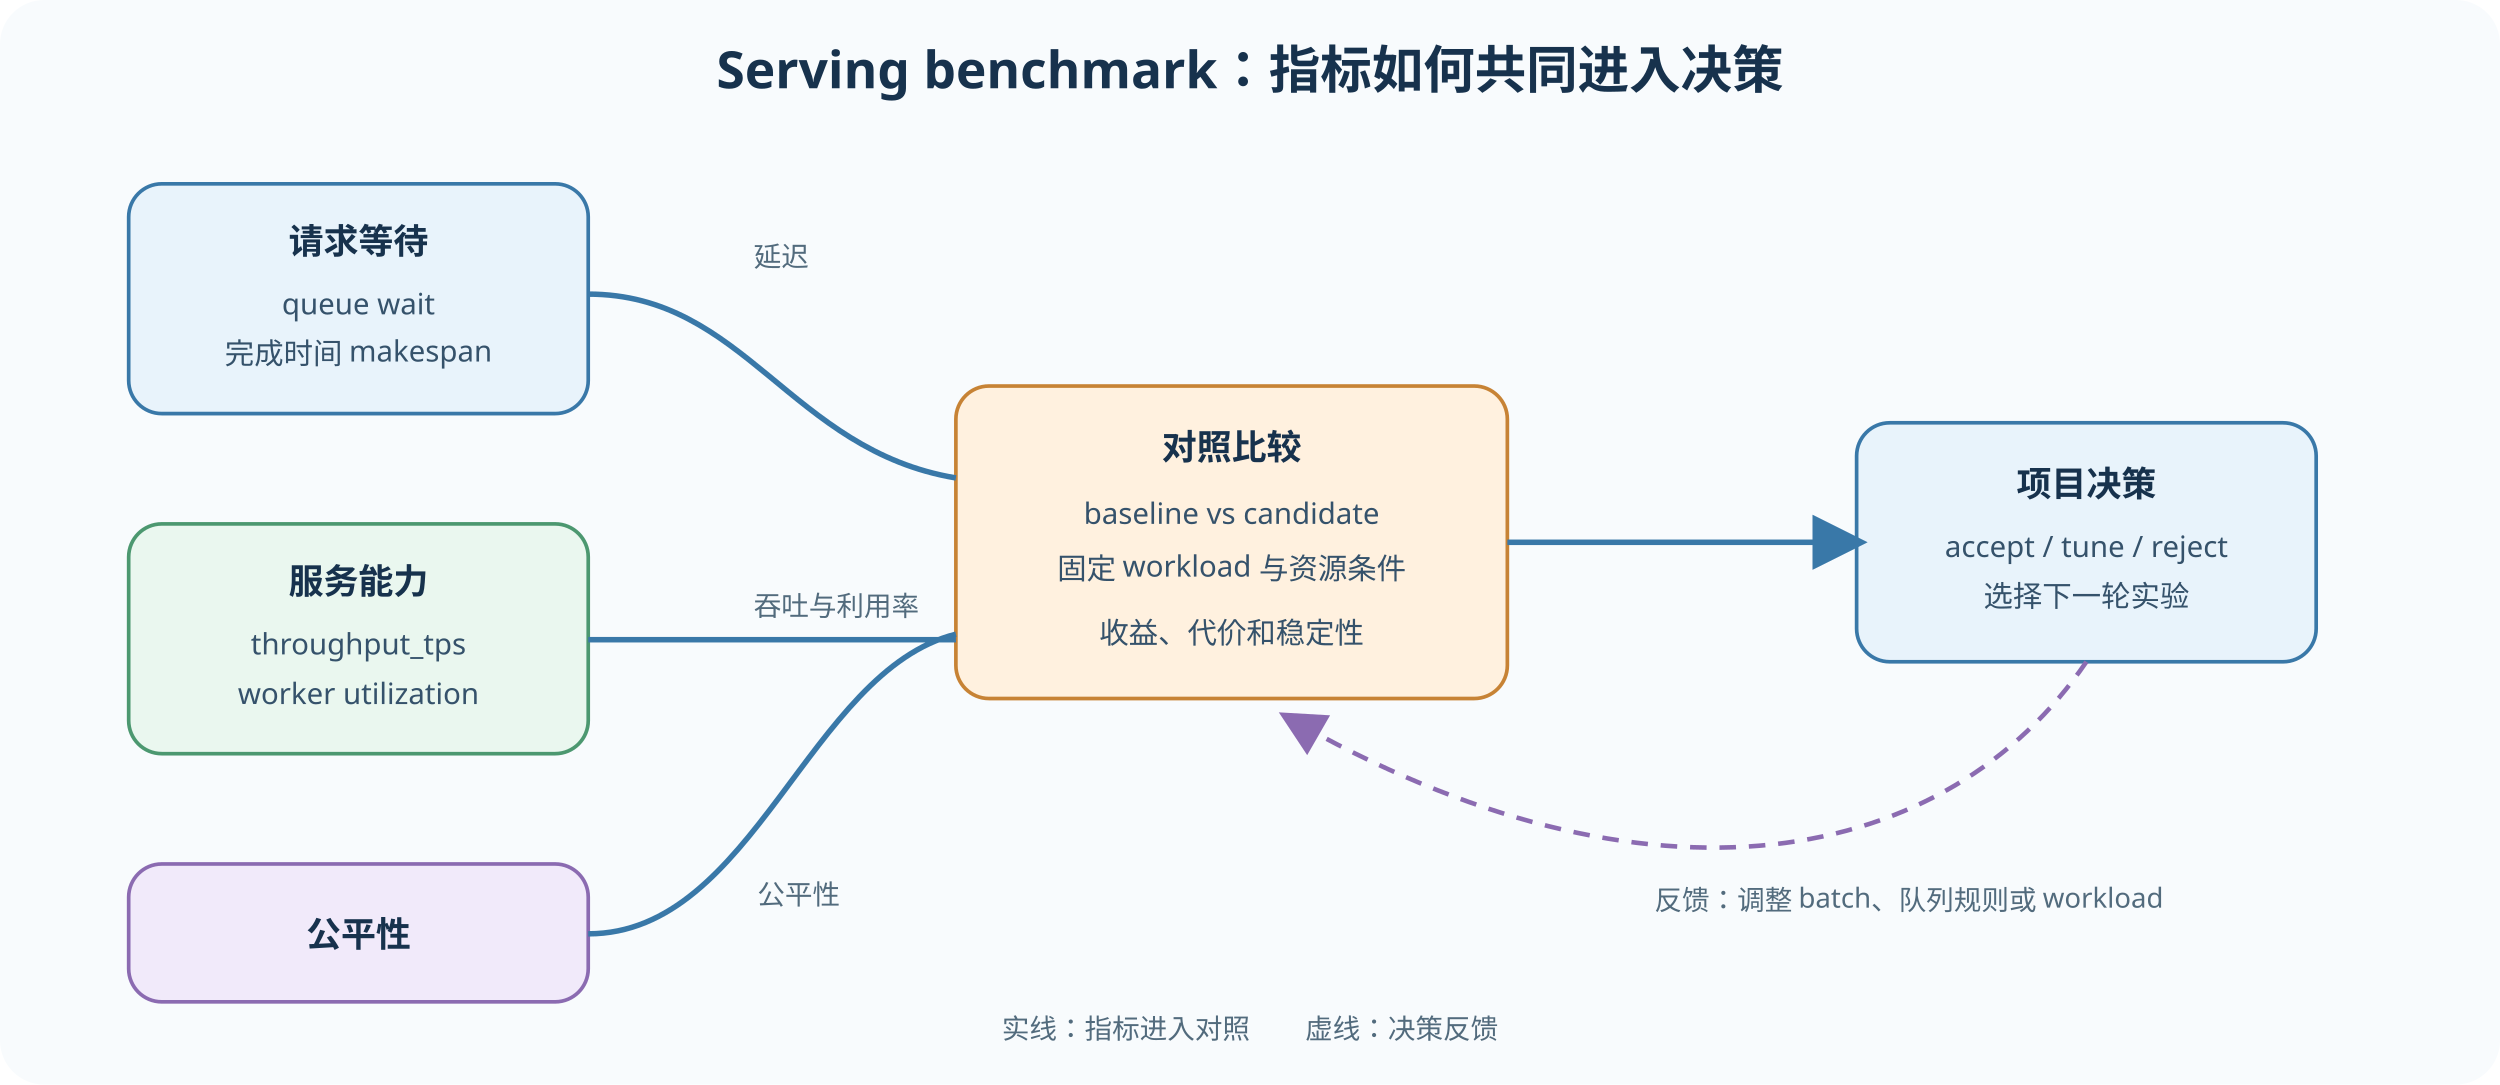
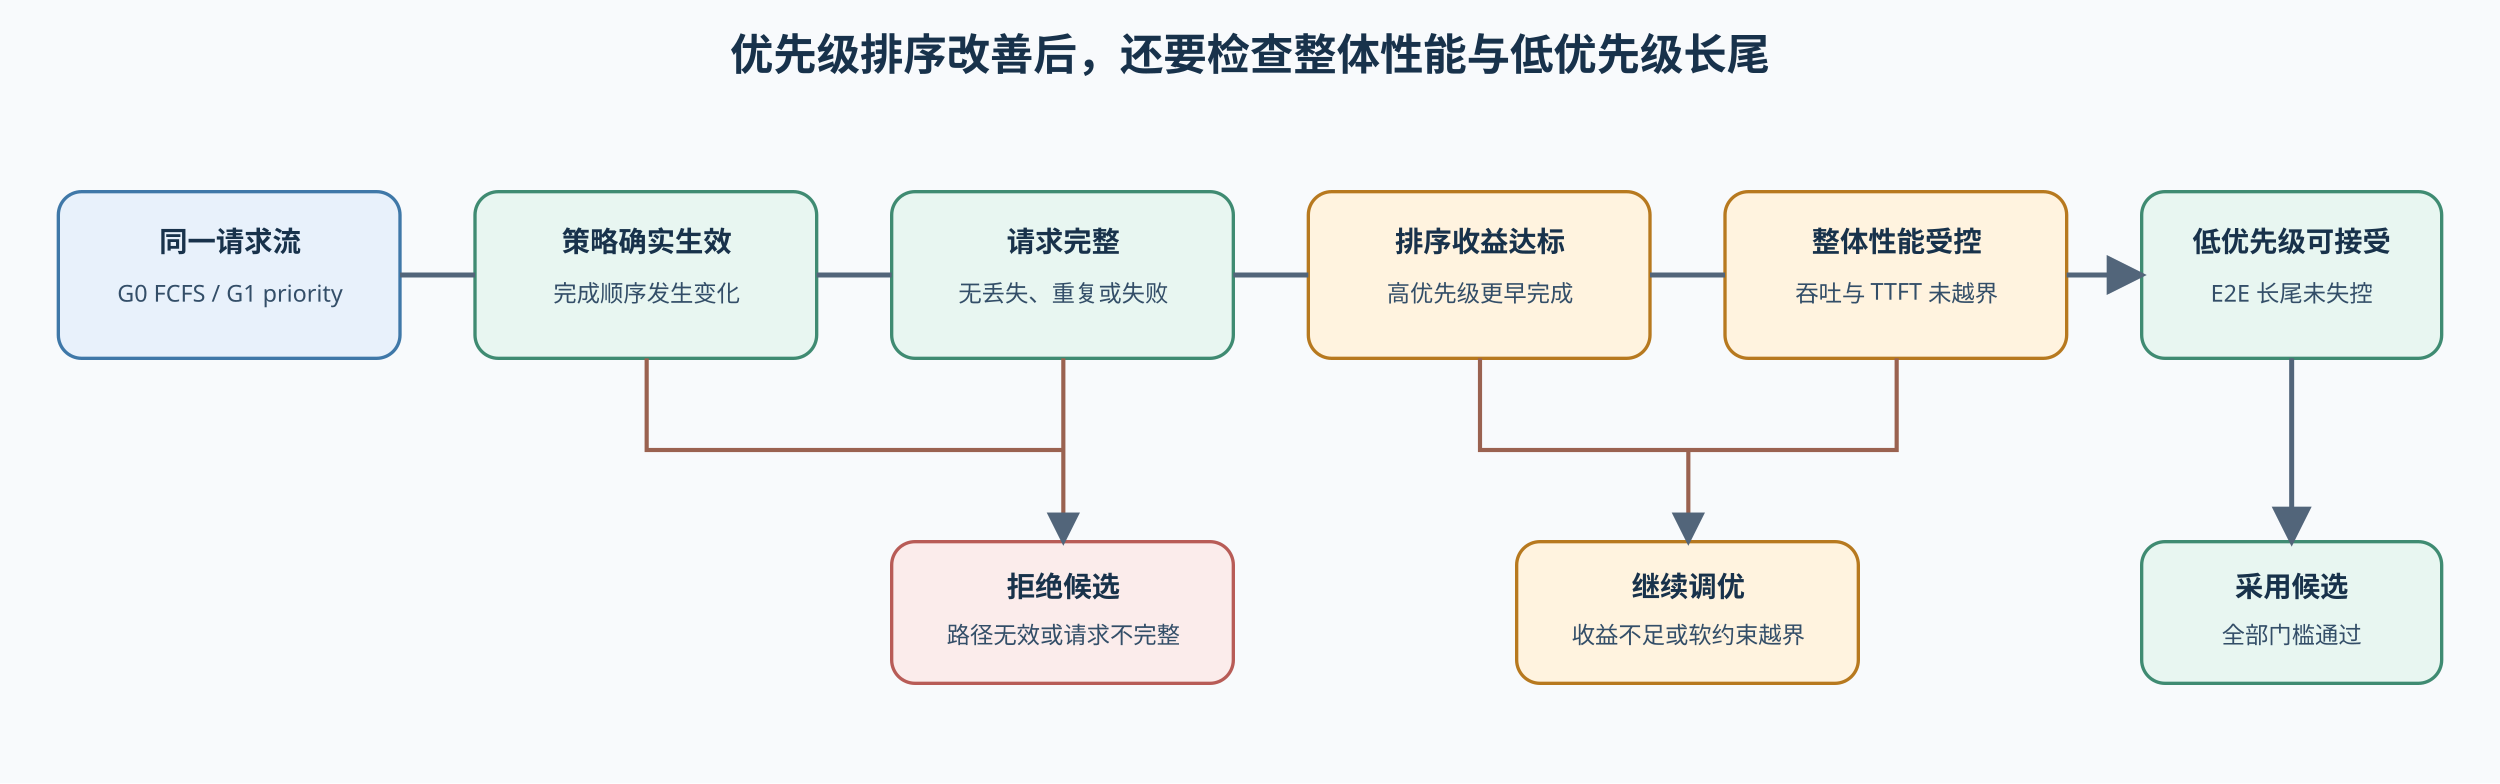
- <svg xmlns="http://www.w3.org/2000/svg" width="1360" height="590" viewBox="0 0 1360 590">
+ <svg xmlns="http://www.w3.org/2000/svg" width="1500" height="470" viewBox="0 0 1500 470" role="img" aria-labelledby="svg-title svg-desc">
  <defs>
-     <style>.title{font:700 28px sans-serif;fill:#17324d}.h{font:700 19px sans-serif;fill:#17324d}.t{font:16px sans-serif;fill:#35526b}.s{font:15px sans-serif;fill:#526b7d}.line{stroke:#3978a8;stroke-width:3;fill:none;marker-end:url(#a)}.dash{stroke:#8b6bb1;stroke-width:2.5;stroke-dasharray:9 7;fill:none;marker-end:url(#p)}.b{fill:#e8f3fb;stroke:#3978a8;stroke-width:2}.g{fill:#eaf7ef;stroke:#4c9870;stroke-width:2}.o{fill:#fff1df;stroke:#c78335;stroke-width:2}.p{fill:#f1eafa;stroke:#8b6bb1;stroke-width:2}</style>
-     <marker id="a" markerWidth="10" markerHeight="10" refX="8" refY="5" orient="auto">
-       <path d="M0 0L10 5L0 10Z" fill="#3978a8" />
+     <marker id="arrow" markerWidth="8" markerHeight="8" refX="7" refY="4" orient="auto">
+       <path d="M0 0L8 4L0 8Z" fill="#52657a" />
    </marker>
-     <marker id="p" markerWidth="10" markerHeight="10" refX="8" refY="5" orient="auto">
-       <path d="M0 0L10 5L0 10Z" fill="#8b6bb1" />
-     </marker>
+     <style>.t{font-weight:700;font-size:26px;font-family:sans-serif;fill:#18324b}.h{font-weight:600;font-size:17px;font-family:sans-serif;fill:#18324b}.b{font-size:14px;font-family:sans-serif;fill:#334e68}.l{fill:none;stroke:#52657a;stroke-width:3;marker-end:url(#arrow)}.d{fill:none;stroke:#9a6250;stroke-width:2.5;marker-end:url(#arrow)}.a{fill:#e8f1fb;stroke:#3f78a8;stroke-width:2}.g{fill:#e8f6f1;stroke:#3f8b72;stroke-width:2}.o{fill:#fff3df;stroke:#b7791f;stroke-width:2}.r{fill:#fbeceb;stroke:#b85c57;stroke-width:2}</style>
  </defs>
-   <rect width="1360" height="590" rx="24" fill="#f8fbfd" />
-   <text x="680" y="48" text-anchor="middle" class="title">Serving benchmark：指标如何共同进入决策</text>
-   <rect x="70" y="100" width="250" height="125" rx="18" class="b" />
-   <text x="195" y="138" text-anchor="middle" class="h">请求等待</text>
-   <text x="195" y="171" text-anchor="middle" class="t">queue wait</text>
-   <text x="195" y="198" text-anchor="middle" class="t">完成时间 makespan</text>
-   <rect x="70" y="285" width="250" height="125" rx="18" class="g" />
-   <text x="195" y="323" text-anchor="middle" class="h">服务能力</text>
-   <text x="195" y="356" text-anchor="middle" class="t">throughput_tps</text>
-   <text x="195" y="383" text-anchor="middle" class="t">worker utilization</text>
-   <rect x="70" y="470" width="250" height="75" rx="18" class="p" />
-   <text x="195" y="515" text-anchor="middle" class="h">公平性</text>
-   <rect x="520" y="210" width="300" height="170" rx="18" class="o" />
-   <text x="670" y="250" text-anchor="middle" class="h">对照比较</text>
-   <text x="670" y="285" text-anchor="middle" class="t">baseline vs candidate</text>
-   <text x="670" y="315" text-anchor="middle" class="t">固定 workload 与资源条件</text>
-   <text x="670" y="350" text-anchor="middle" class="t">收益、代价和稳定性</text>
-   <rect x="1010" y="230" width="250" height="130" rx="18" class="b" />
-   <text x="1135" y="270" text-anchor="middle" class="h">项目决策</text>
-   <text x="1135" y="303" text-anchor="middle" class="t">accept / tune / reject</text>
-   <text x="1135" y="330" text-anchor="middle" class="t">选择下一轮实验</text>
-   <path d="M320 160C405 160 430 245 520 260M320 348H520M320 508C410 508 440 365 520 345M820 295H1010" class="line" />
-   <text x="410" y="145" class="s">延迟</text>
-   <text x="410" y="335" class="s">吞吐与利用率</text>
-   <text x="412" y="492" class="s">公平性</text>
-   <path d="M1135 360C1060 470 900 505 700 390" class="dash" />
-   <text x="900" y="495" class="s">反馈：调整 batch、队列规则或 workload</text>
-   <text x="680" y="565" text-anchor="middle" class="s">实线：指标进入对照　　虚线：决策反馈</text>
+   <rect width="1500" height="470" fill="#f8fafc" />
+   <text x="750" y="42" text-anchor="middle" class="t">优先级排序改善后，还要检查整体性能与低优先级长尾</text>
+   <rect x="35" y="115" width="205" height="100" rx="14" class="a" />
+   <text x="138" y="151" text-anchor="middle" class="h">同一请求流</text>
+   <text x="138" y="181" text-anchor="middle" class="b">G0 FCFS / G1 priority</text>
+   <rect x="285" y="115" width="205" height="100" rx="14" class="g" />
+   <text x="388" y="151" text-anchor="middle" class="h">策略确实生效</text>
+   <text x="388" y="181" text-anchor="middle" class="b">完成顺序发生变化</text>
+   <rect x="535" y="115" width="205" height="100" rx="14" class="g" />
+   <text x="638" y="151" text-anchor="middle" class="h">请求完整</text>
+   <text x="638" y="181" text-anchor="middle" class="b">无丢失、重复或失败</text>
+   <rect x="785" y="115" width="205" height="100" rx="14" class="o" />
+   <text x="888" y="151" text-anchor="middle" class="h">排序收益达标</text>
+   <text x="888" y="181" text-anchor="middle" class="b">高优先级更早完成</text>
+   <rect x="1035" y="115" width="205" height="100" rx="14" class="o" />
+   <text x="1138" y="151" text-anchor="middle" class="h">整体性能受控</text>
+   <text x="1138" y="181" text-anchor="middle" class="b">吞吐与 TTFT 未越界</text>
+   <rect x="1285" y="115" width="180" height="100" rx="14" class="g" />
+   <text x="1375" y="151" text-anchor="middle" class="h">低优先级可接受</text>
+   <text x="1375" y="181" text-anchor="middle" class="b">E2E 长尾未失控</text>
+   <path d="M240 165H285M490 165H535M740 165H785M990 165H1035M1240 165H1285" class="l" />
+   <rect x="535" y="325" width="205" height="85" rx="14" class="r" />
+   <text x="638" y="358" text-anchor="middle" class="h">拒绝候选</text>
+   <text x="638" y="386" text-anchor="middle" class="b">路径无效或请求不完整</text>
+   <rect x="910" y="325" width="205" height="85" rx="14" class="o" />
+   <text x="1013" y="358" text-anchor="middle" class="h">继续调优</text>
+   <text x="1013" y="386" text-anchor="middle" class="b">收益不足或软约束越界</text>
+   <rect x="1285" y="325" width="180" height="85" rx="14" class="g" />
+   <text x="1375" y="358" text-anchor="middle" class="h">采用候选</text>
+   <text x="1375" y="386" text-anchor="middle" class="b">全部门槛通过</text>
+   <path d="M388 215V270H638V325M638 215V325" class="d" />
+   <path d="M888 215V270H1013V325M1138 215V270H1013V325" class="d" />
+   <path d="M1375 215V325" class="l" />
</svg>
